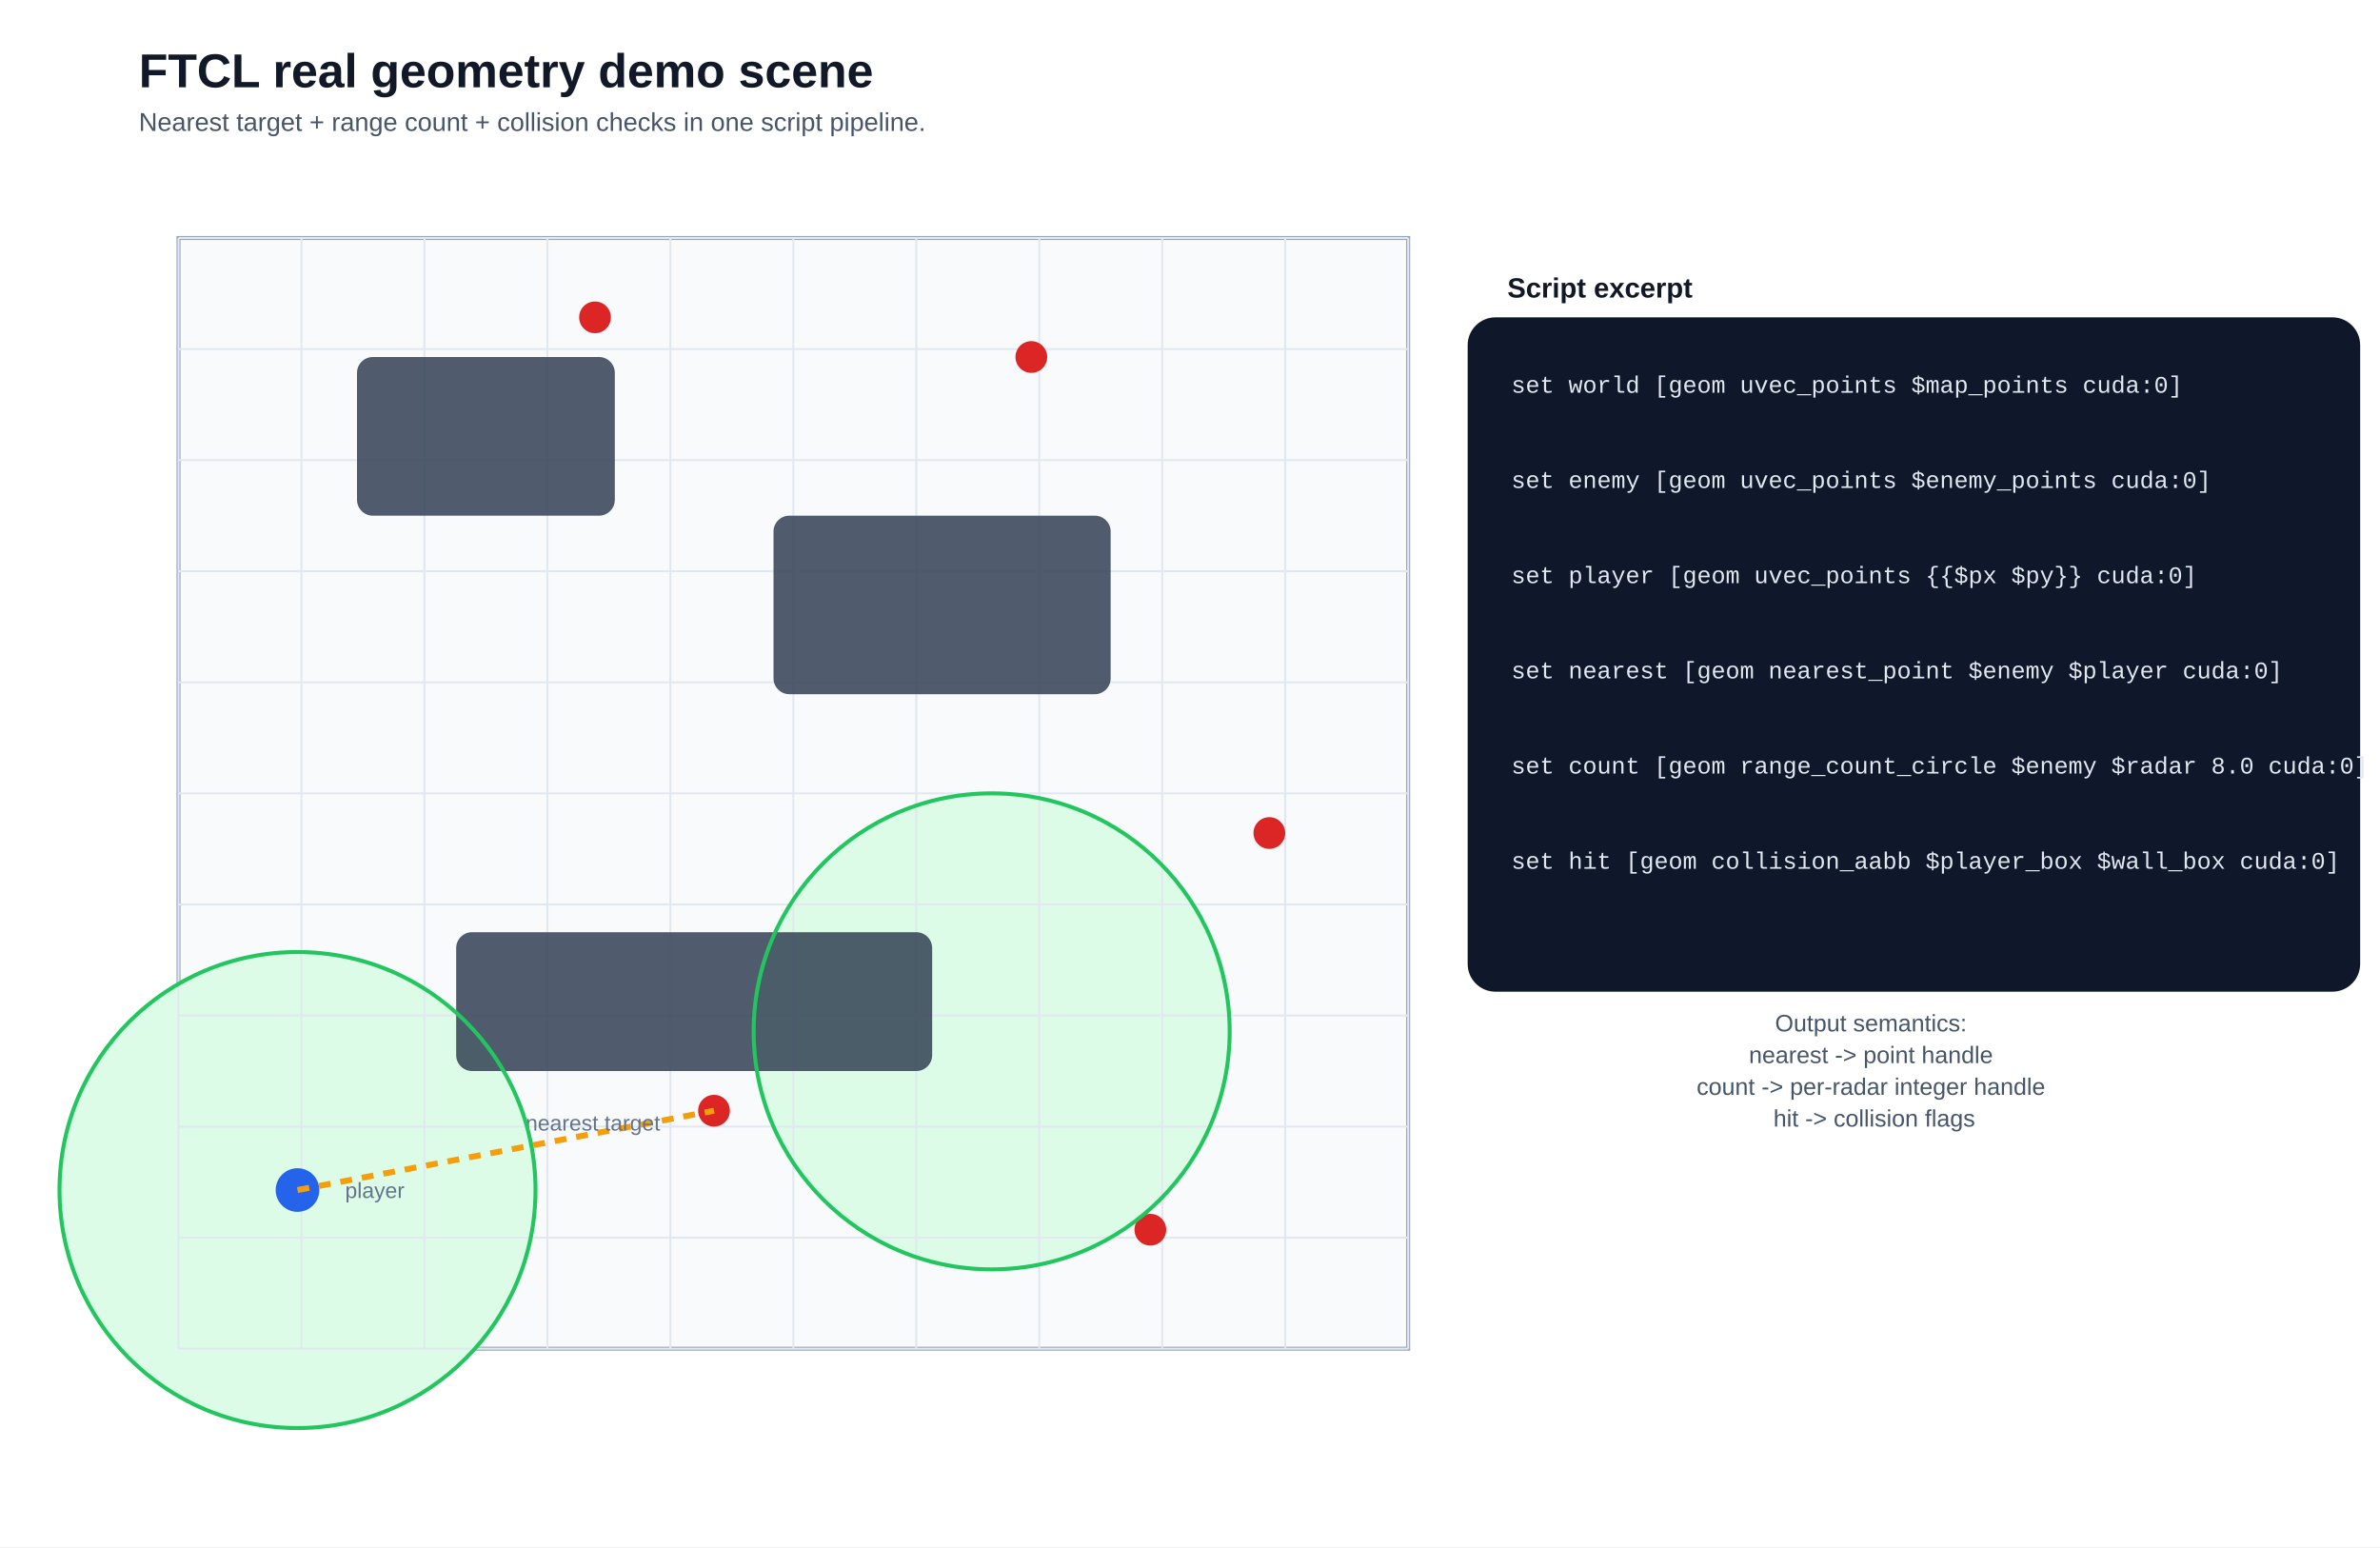
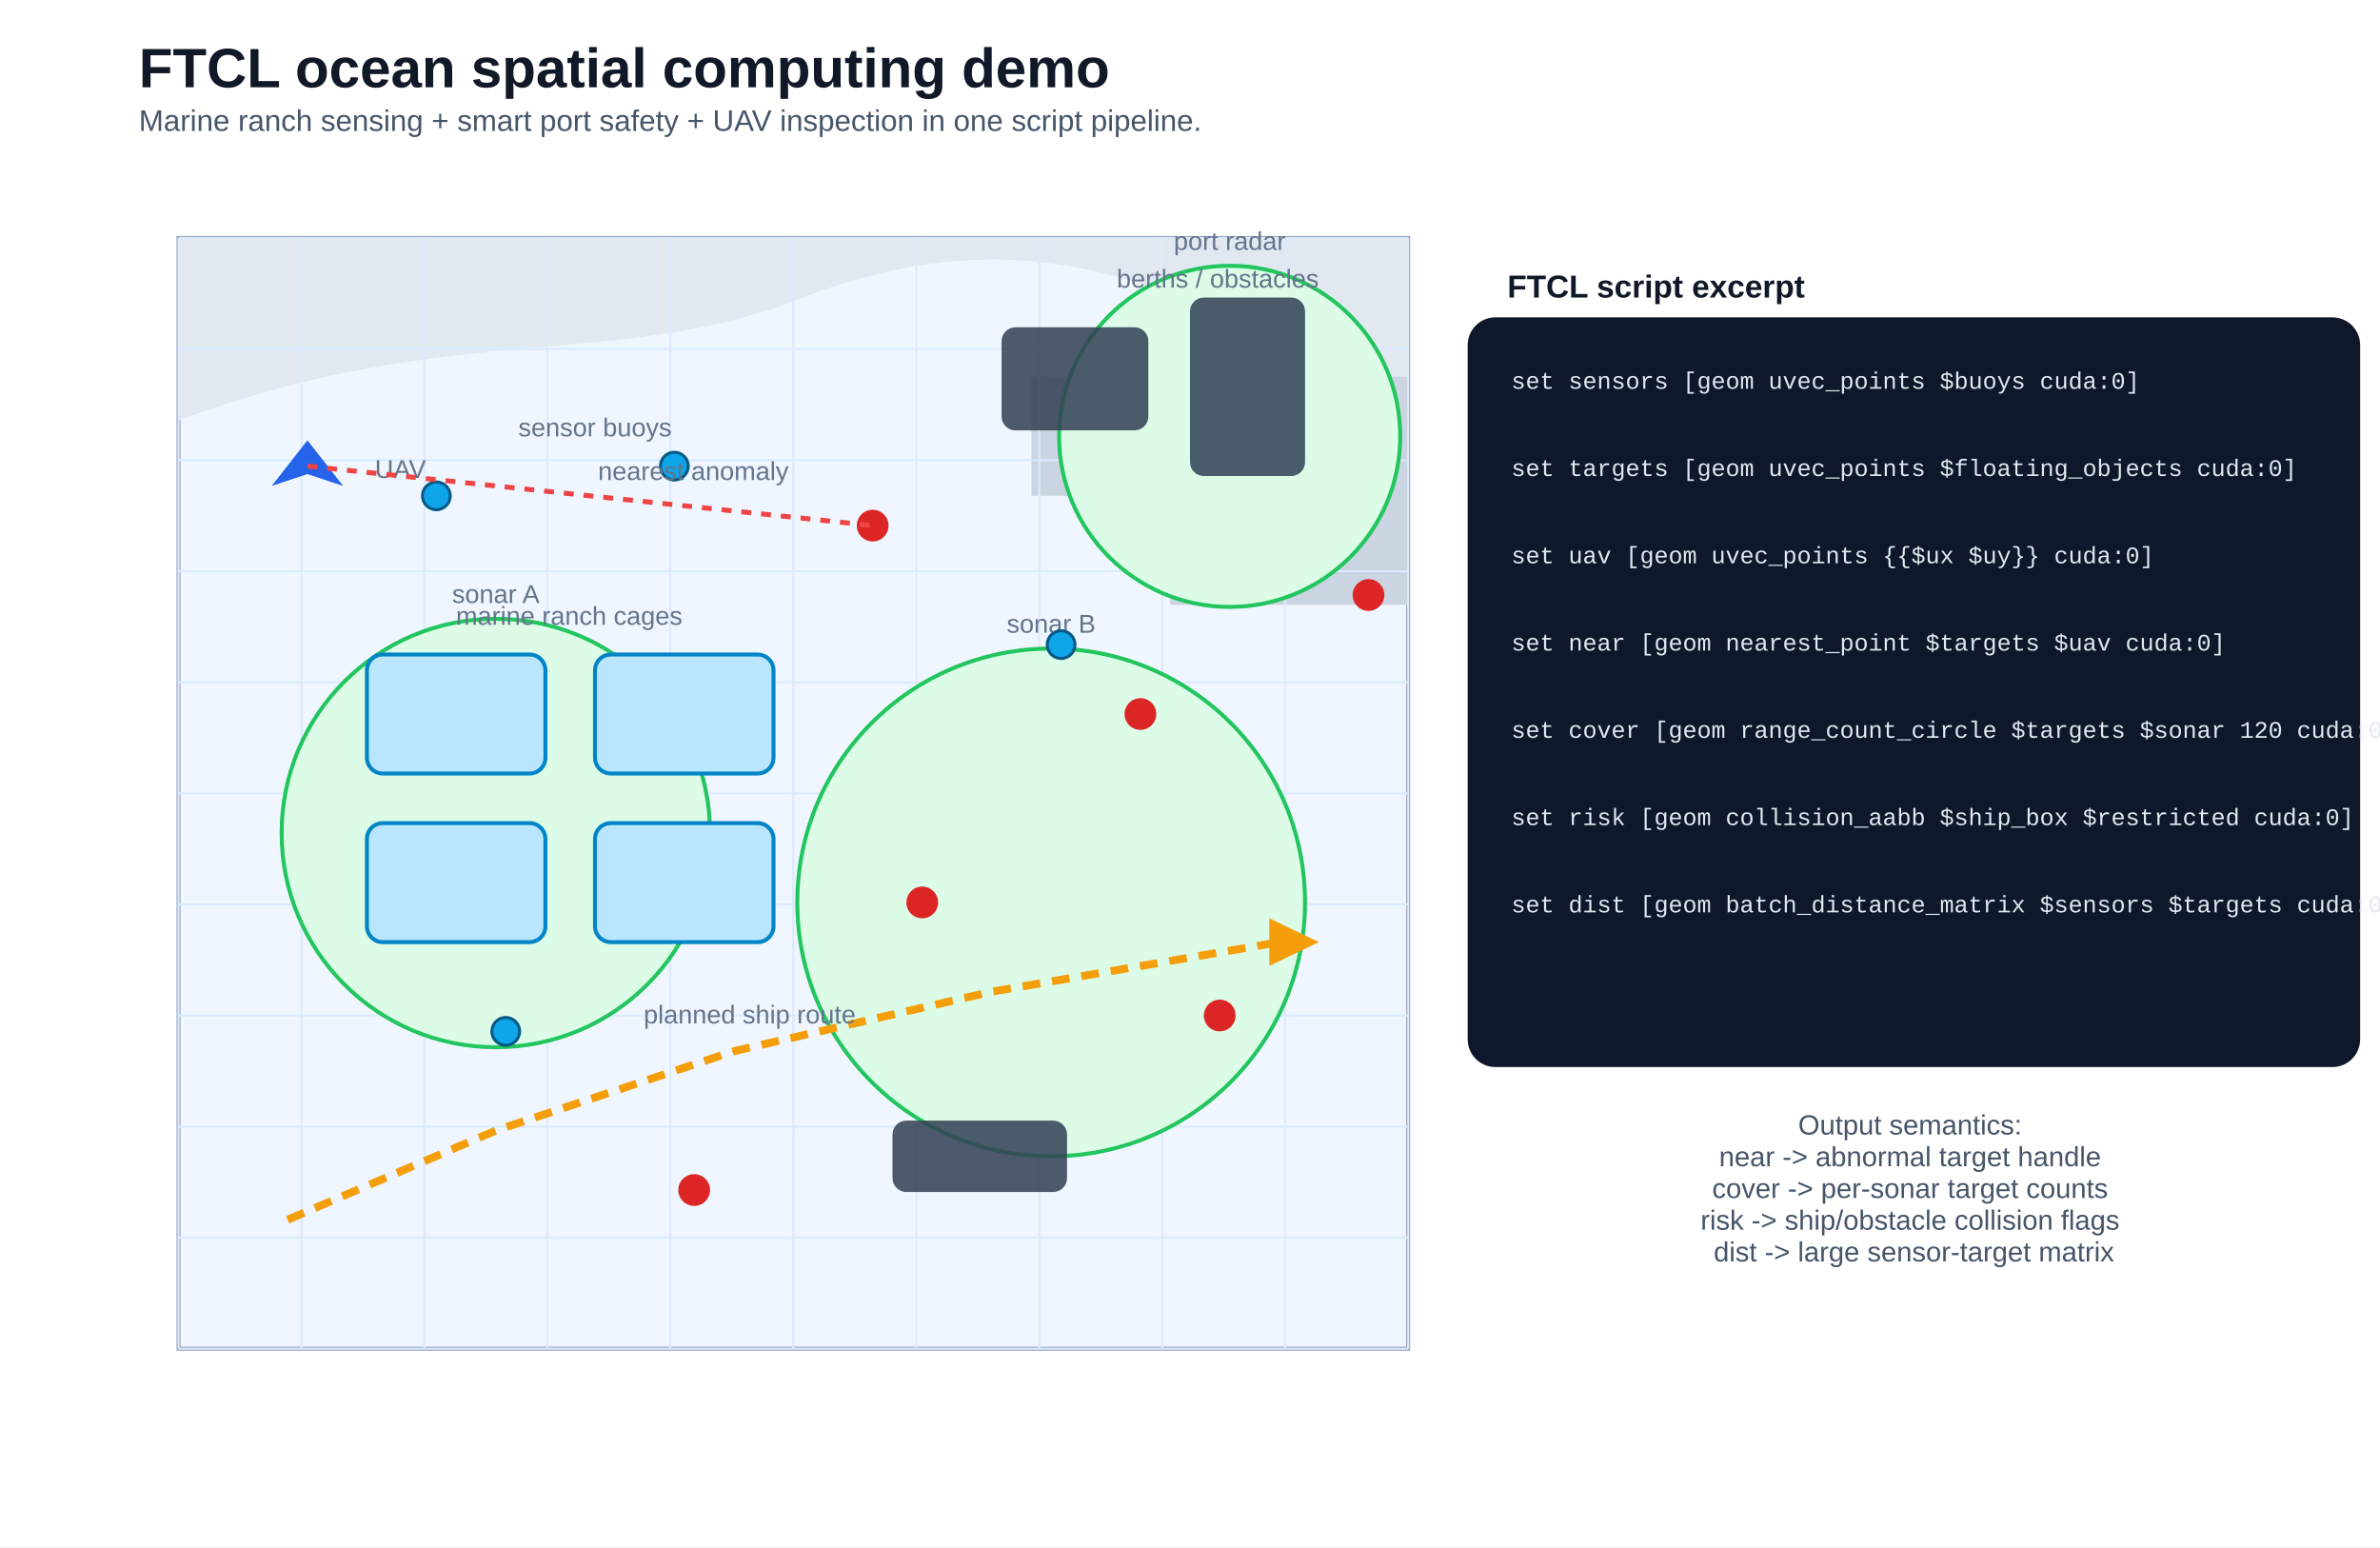
<svg xmlns="http://www.w3.org/2000/svg" width="1200" height="780" viewBox="0 0 1200 780" role="img">
  <style>
text{font-family:Arial,Helvetica,sans-serif;fill:#111827;}
- .title{font-size:24px;font-weight:700;}
- .subtitle{font-size:13px;fill:#475569;}
- .axis{font-size:12px;fill:#374151;}
- .small{font-size:12px;fill:#475569;}
- .tiny{font-size:11px;fill:#64748b;}
- .label{font-size:14px;font-weight:700;}
+ .title{font-size:28px;font-weight:700;}
+ .subtitle{font-size:15px;fill:#475569;}
+ .axis{font-size:15px;fill:#374151;}
+ .small{font-size:14px;fill:#475569;}
+ .tiny{font-size:13px;fill:#64748b;}
+ .label{font-size:16px;font-weight:700;}
.code{font-family:Consolas,Monaco,'Courier New',monospace;font-size:12px;fill:#e2e8f0;}
.box{stroke:#1f2937;stroke-width:1.4;rx:14;ry:14;}
</style>
  <defs>
    <marker id="arrow" markerWidth="10" markerHeight="10" refX="8" refY="3" orient="auto" markerUnits="strokeWidth">
      <path d="M0,0 L0,6 L9,3 z" fill="#334155" />
    </marker>
  </defs>
  <rect x="0" y="0" width="1200" height="780" fill="#ffffff" />
-   <text class="title" x="70.00" y="44.00" text-anchor="start">FTCL real geometry demo scene</text>
-   <text class="subtitle" x="70.00" y="66.00" text-anchor="start">Nearest target + range count + collision checks in one script pipeline.</text>
-   <rect x="90" y="120" width="620" height="560" fill="#f8fafc" stroke="#94a3b8" stroke-width="2" />
-   <circle cx="150" cy="600" r="120" fill="#dcfce7" />
-   <circle cx="500" cy="520" r="120" fill="#dcfce7" />
-   <line x1="90.0" y1="120" x2="90.0" y2="680" stroke="#e2e8f0" />
-   <line x1="90" y1="120.0" x2="710" y2="120.0" stroke="#e2e8f0" />
-   <line x1="152.0" y1="120" x2="152.0" y2="680" stroke="#e2e8f0" />
-   <line x1="90" y1="176.0" x2="710" y2="176.0" stroke="#e2e8f0" />
-   <line x1="214.0" y1="120" x2="214.0" y2="680" stroke="#e2e8f0" />
-   <line x1="90" y1="232.0" x2="710" y2="232.0" stroke="#e2e8f0" />
-   <line x1="276.0" y1="120" x2="276.0" y2="680" stroke="#e2e8f0" />
-   <line x1="90" y1="288.0" x2="710" y2="288.0" stroke="#e2e8f0" />
-   <line x1="338.0" y1="120" x2="338.0" y2="680" stroke="#e2e8f0" />
-   <line x1="90" y1="344.0" x2="710" y2="344.0" stroke="#e2e8f0" />
-   <line x1="400.0" y1="120" x2="400.0" y2="680" stroke="#e2e8f0" />
-   <line x1="90" y1="400.0" x2="710" y2="400.0" stroke="#e2e8f0" />
-   <line x1="462.0" y1="120" x2="462.0" y2="680" stroke="#e2e8f0" />
-   <line x1="90" y1="456.0" x2="710" y2="456.0" stroke="#e2e8f0" />
-   <line x1="524.0" y1="120" x2="524.0" y2="680" stroke="#e2e8f0" />
-   <line x1="90" y1="512.0" x2="710" y2="512.0" stroke="#e2e8f0" />
-   <line x1="586.0" y1="120" x2="586.0" y2="680" stroke="#e2e8f0" />
-   <line x1="90" y1="568.0" x2="710" y2="568.0" stroke="#e2e8f0" />
-   <line x1="648.0" y1="120" x2="648.0" y2="680" stroke="#e2e8f0" />
-   <line x1="90" y1="624.0" x2="710" y2="624.0" stroke="#e2e8f0" />
-   <line x1="710.0" y1="120" x2="710.0" y2="680" stroke="#e2e8f0" />
-   <line x1="90" y1="680.0" x2="710" y2="680.0" stroke="#e2e8f0" />
-   <rect x="180" y="180" width="130" height="80" fill="#334155" opacity="0.85" rx="8" />
-   <rect x="390" y="260" width="170" height="90" fill="#334155" opacity="0.85" rx="8" />
-   <rect x="230" y="470" width="240" height="70" fill="#334155" opacity="0.85" rx="8" />
-   <circle cx="150" cy="600" r="11" fill="#2563eb" />
-   <text class="tiny" x="174.00" y="604.00" text-anchor="start">player</text>
-   <circle cx="300" cy="160" r="8" fill="#dc2626" />
-   <circle cx="520" cy="180" r="8" fill="#dc2626" />
-   <circle cx="640" cy="420" r="8" fill="#dc2626" />
-   <circle cx="580" cy="620" r="8" fill="#dc2626" />
-   <circle cx="360" cy="560" r="8" fill="#dc2626" />
-   <line x1="150" y1="600" x2="360" y2="560" stroke="#f59e0b" stroke-width="3" stroke-dasharray="6 5" />
-   <text class="tiny" x="265.00" y="570.00" text-anchor="start">nearest target</text>
-   <circle cx="150" cy="600" r="120" fill="none" stroke="#22c55e" stroke-width="2" />
-   <circle cx="500" cy="520" r="120" fill="none" stroke="#22c55e" stroke-width="2" />
-   <text class="label" x="760.00" y="150.00" text-anchor="start">Script excerpt</text>
-   <rect x="740" y="160" width="450" height="340" rx="14" fill="#0f172a" />
-   <text class="code" x="762" y="198">set world [geom uvec_points $map_points cuda:0]</text>
-   <text class="code" x="762" y="246">set enemy [geom uvec_points $enemy_points cuda:0]</text>
-   <text class="code" x="762" y="294">set player [geom uvec_points {{$px $py}} cuda:0]</text>
-   <text class="code" x="762" y="342">set nearest [geom nearest_point $enemy $player cuda:0]</text>
-   <text class="code" x="762" y="390">set count [geom range_count_circle $enemy $radar 8.0 cuda:0]</text>
-   <text class="code" x="762" y="438">set hit [geom collision_aabb $player_box $wall_box cuda:0]</text>
-   <text class="small" x="945.00" y="520.00" text-anchor="middle">
-     <tspan x="945.00" dy="0.00">Output semantics:</tspan>
-     <tspan x="945.00" dy="16.00">nearest -&gt; point handle</tspan>
-     <tspan x="945.00" dy="16.00">count -&gt; per-radar integer handle</tspan>
-     <tspan x="945.00" dy="16.00">hit -&gt; collision flags</tspan>
+   <text class="title" x="70.00" y="44.00" text-anchor="start">FTCL ocean spatial computing demo</text>
+   <text class="subtitle" x="70.00" y="66.00" text-anchor="start">Marine ranch sensing + smart port safety + UAV inspection in one script pipeline.</text>
+   <rect x="90" y="120" width="620" height="560" fill="#eff6ff" stroke="#94a3b8" stroke-width="2" />
+   <path d="M90,212 C230,160 315,188 410,148 C510,112 590,132 710,215 L710,120 L90,120 Z" fill="#e2e8f0" />
+   <path d="M520,190 L710,190 L710,305 L590,305 L590,250 L520,250 Z" fill="#cbd5e1" />
+   <text class="tiny" x="630.00" y="175.00" text-anchor="middle">smart port</text>
+   <line x1="90.0" y1="120" x2="90.0" y2="680" stroke="#dbeafe" />
+   <line x1="90" y1="120.0" x2="710" y2="120.0" stroke="#dbeafe" />
+   <line x1="152.0" y1="120" x2="152.0" y2="680" stroke="#dbeafe" />
+   <line x1="90" y1="176.0" x2="710" y2="176.0" stroke="#dbeafe" />
+   <line x1="214.0" y1="120" x2="214.0" y2="680" stroke="#dbeafe" />
+   <line x1="90" y1="232.0" x2="710" y2="232.0" stroke="#dbeafe" />
+   <line x1="276.0" y1="120" x2="276.0" y2="680" stroke="#dbeafe" />
+   <line x1="90" y1="288.0" x2="710" y2="288.0" stroke="#dbeafe" />
+   <line x1="338.0" y1="120" x2="338.0" y2="680" stroke="#dbeafe" />
+   <line x1="90" y1="344.0" x2="710" y2="344.0" stroke="#dbeafe" />
+   <line x1="400.0" y1="120" x2="400.0" y2="680" stroke="#dbeafe" />
+   <line x1="90" y1="400.0" x2="710" y2="400.0" stroke="#dbeafe" />
+   <line x1="462.0" y1="120" x2="462.0" y2="680" stroke="#dbeafe" />
+   <line x1="90" y1="456.0" x2="710" y2="456.0" stroke="#dbeafe" />
+   <line x1="524.0" y1="120" x2="524.0" y2="680" stroke="#dbeafe" />
+   <line x1="90" y1="512.0" x2="710" y2="512.0" stroke="#dbeafe" />
+   <line x1="586.0" y1="120" x2="586.0" y2="680" stroke="#dbeafe" />
+   <line x1="90" y1="568.0" x2="710" y2="568.0" stroke="#dbeafe" />
+   <line x1="648.0" y1="120" x2="648.0" y2="680" stroke="#dbeafe" />
+   <line x1="90" y1="624.0" x2="710" y2="624.0" stroke="#dbeafe" />
+   <line x1="710.0" y1="120" x2="710.0" y2="680" stroke="#dbeafe" />
+   <line x1="90" y1="680.0" x2="710" y2="680.0" stroke="#dbeafe" />
+   <circle cx="250" cy="420" r="108" fill="#dcfce7" />
+   <circle cx="250" cy="420" r="108" fill="none" stroke="#22c55e" stroke-width="2" />
+   <text class="tiny" x="250.00" y="304.00" text-anchor="middle">sonar A</text>
+   <circle cx="530" cy="455" r="128" fill="#dcfce7" />
+   <circle cx="530" cy="455" r="128" fill="none" stroke="#22c55e" stroke-width="2" />
+   <text class="tiny" x="530.00" y="319.00" text-anchor="middle">sonar B</text>
+   <circle cx="620" cy="220" r="86" fill="#dcfce7" />
+   <circle cx="620" cy="220" r="86" fill="none" stroke="#22c55e" stroke-width="2" />
+   <text class="tiny" x="620.00" y="126.00" text-anchor="middle">port radar</text>
+   <rect x="185" y="330" width="90" height="60" fill="#bae6fd" stroke="#0284c7" stroke-width="2" rx="8" />
+   <rect x="300" y="330" width="90" height="60" fill="#bae6fd" stroke="#0284c7" stroke-width="2" rx="8" />
+   <rect x="185" y="415" width="90" height="60" fill="#bae6fd" stroke="#0284c7" stroke-width="2" rx="8" />
+   <rect x="300" y="415" width="90" height="60" fill="#bae6fd" stroke="#0284c7" stroke-width="2" rx="8" />
+   <text class="tiny" x="287.00" y="315.00" text-anchor="middle">marine ranch cages</text>
+   <rect x="505" y="165" width="74" height="52" fill="#334155" opacity="0.86" rx="7" />
+   <rect x="600" y="150" width="58" height="90" fill="#334155" opacity="0.86" rx="7" />
+   <rect x="450" y="565" width="88" height="36" fill="#334155" opacity="0.86" rx="7" />
+   <text class="tiny" x="614.00" y="145.00" text-anchor="middle">berths / obstacles</text>
+   <polyline points="145,615 250,570 370,530 500,500 645,475" fill="none" stroke="#f59e0b" stroke-width="4" stroke-dasharray="9 6" />
+   <polygon points="640,463 665,475 640,487" fill="#f59e0b" />
+   <text class="tiny" x="378.00" y="516.00" text-anchor="middle">planned ship route</text>
+   <path d="M155,222 L173,245 L155,239 L137,245 Z" fill="#2563eb" />
+   <text class="tiny" x="189.00" y="241.00" text-anchor="start">UAV</text>
+   <circle cx="220" cy="250" r="7" fill="#0ea5e9" stroke="#075985" stroke-width="1.5" />
+   <circle cx="340" cy="235" r="7" fill="#0ea5e9" stroke="#075985" stroke-width="1.5" />
+   <circle cx="255" cy="520" r="7" fill="#0ea5e9" stroke="#075985" stroke-width="1.5" />
+   <circle cx="535" cy="325" r="7" fill="#0ea5e9" stroke="#075985" stroke-width="1.5" />
+   <text class="tiny" x="300.00" y="220.00" text-anchor="middle">sensor buoys</text>
+   <circle cx="440" cy="265" r="8" fill="#dc2626" />
+   <circle cx="575" cy="360" r="8" fill="#dc2626" />
+   <circle cx="615" cy="512" r="8" fill="#dc2626" />
+   <circle cx="350" cy="600" r="8" fill="#dc2626" />
+   <circle cx="465" cy="455" r="8" fill="#dc2626" />
+   <circle cx="690" cy="300" r="8" fill="#dc2626" />
+   <line x1="155" y1="235" x2="440" y2="265" stroke="#ef4444" stroke-width="2.5" stroke-dasharray="5 5" />
+   <text class="tiny" x="301.50" y="242.00" text-anchor="start">nearest anomaly</text>
+   <text class="label" x="760.00" y="150.00" text-anchor="start">FTCL script excerpt</text>
+   <rect x="740" y="160" width="450" height="378" rx="14" fill="#0f172a" />
+   <text class="code" x="762" y="196">set sensors [geom uvec_points $buoys cuda:0]</text>
+   <text class="code" x="762" y="240">set targets [geom uvec_points $floating_objects cuda:0]</text>
+   <text class="code" x="762" y="284">set uav [geom uvec_points {{$ux $uy}} cuda:0]</text>
+   <text class="code" x="762" y="328">set near [geom nearest_point $targets $uav cuda:0]</text>
+   <text class="code" x="762" y="372">set cover [geom range_count_circle $targets $sonar 120 cuda:0]</text>
+   <text class="code" x="762" y="416">set risk [geom collision_aabb $ship_box $restricted cuda:0]</text>
+   <text class="code" x="762" y="460">set dist [geom batch_distance_matrix $sensors $targets cuda:0]</text>
+   <text class="small" x="965.00" y="572.00" text-anchor="middle">
+     <tspan x="965.00" dy="0.00">Output semantics:</tspan>
+     <tspan x="965.00" dy="16.00">near -&gt; abnormal target handle</tspan>
+     <tspan x="965.00" dy="16.00">cover -&gt; per-sonar target counts</tspan>
+     <tspan x="965.00" dy="16.00">risk -&gt; ship/obstacle collision flags</tspan>
+     <tspan x="965.00" dy="16.00">dist -&gt; large sensor-target matrix</tspan>
  </text>
</svg>
